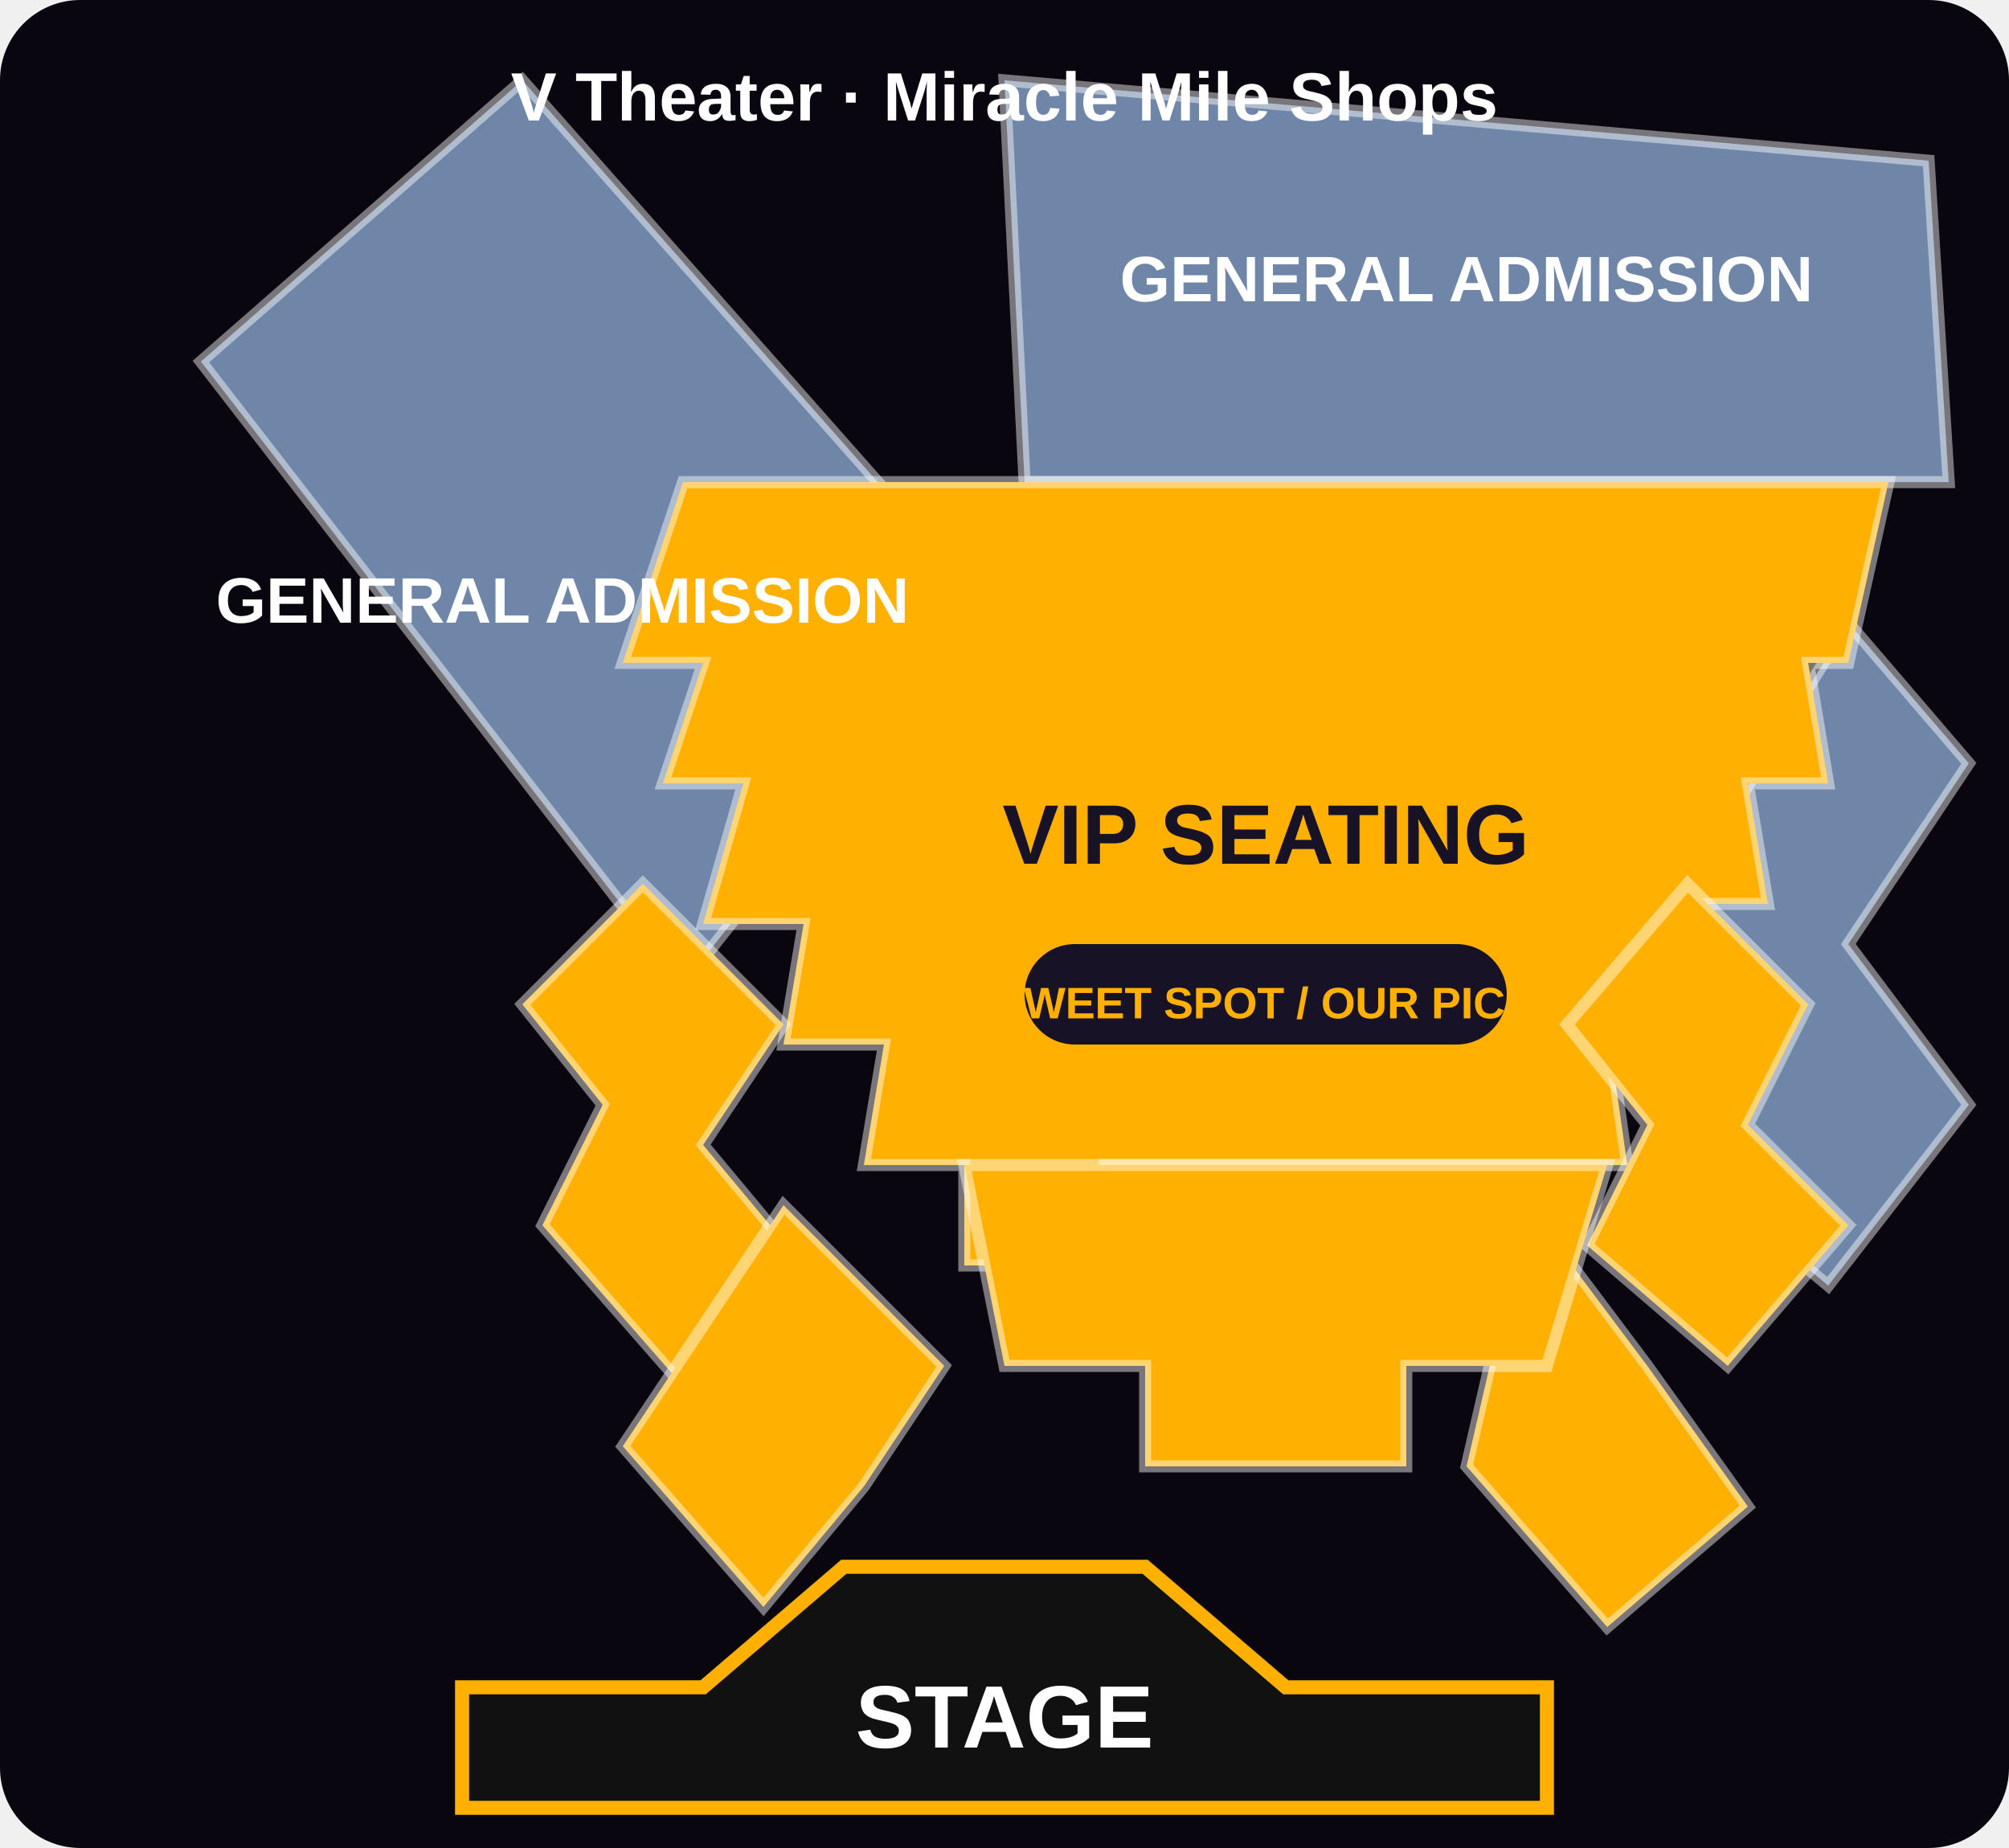
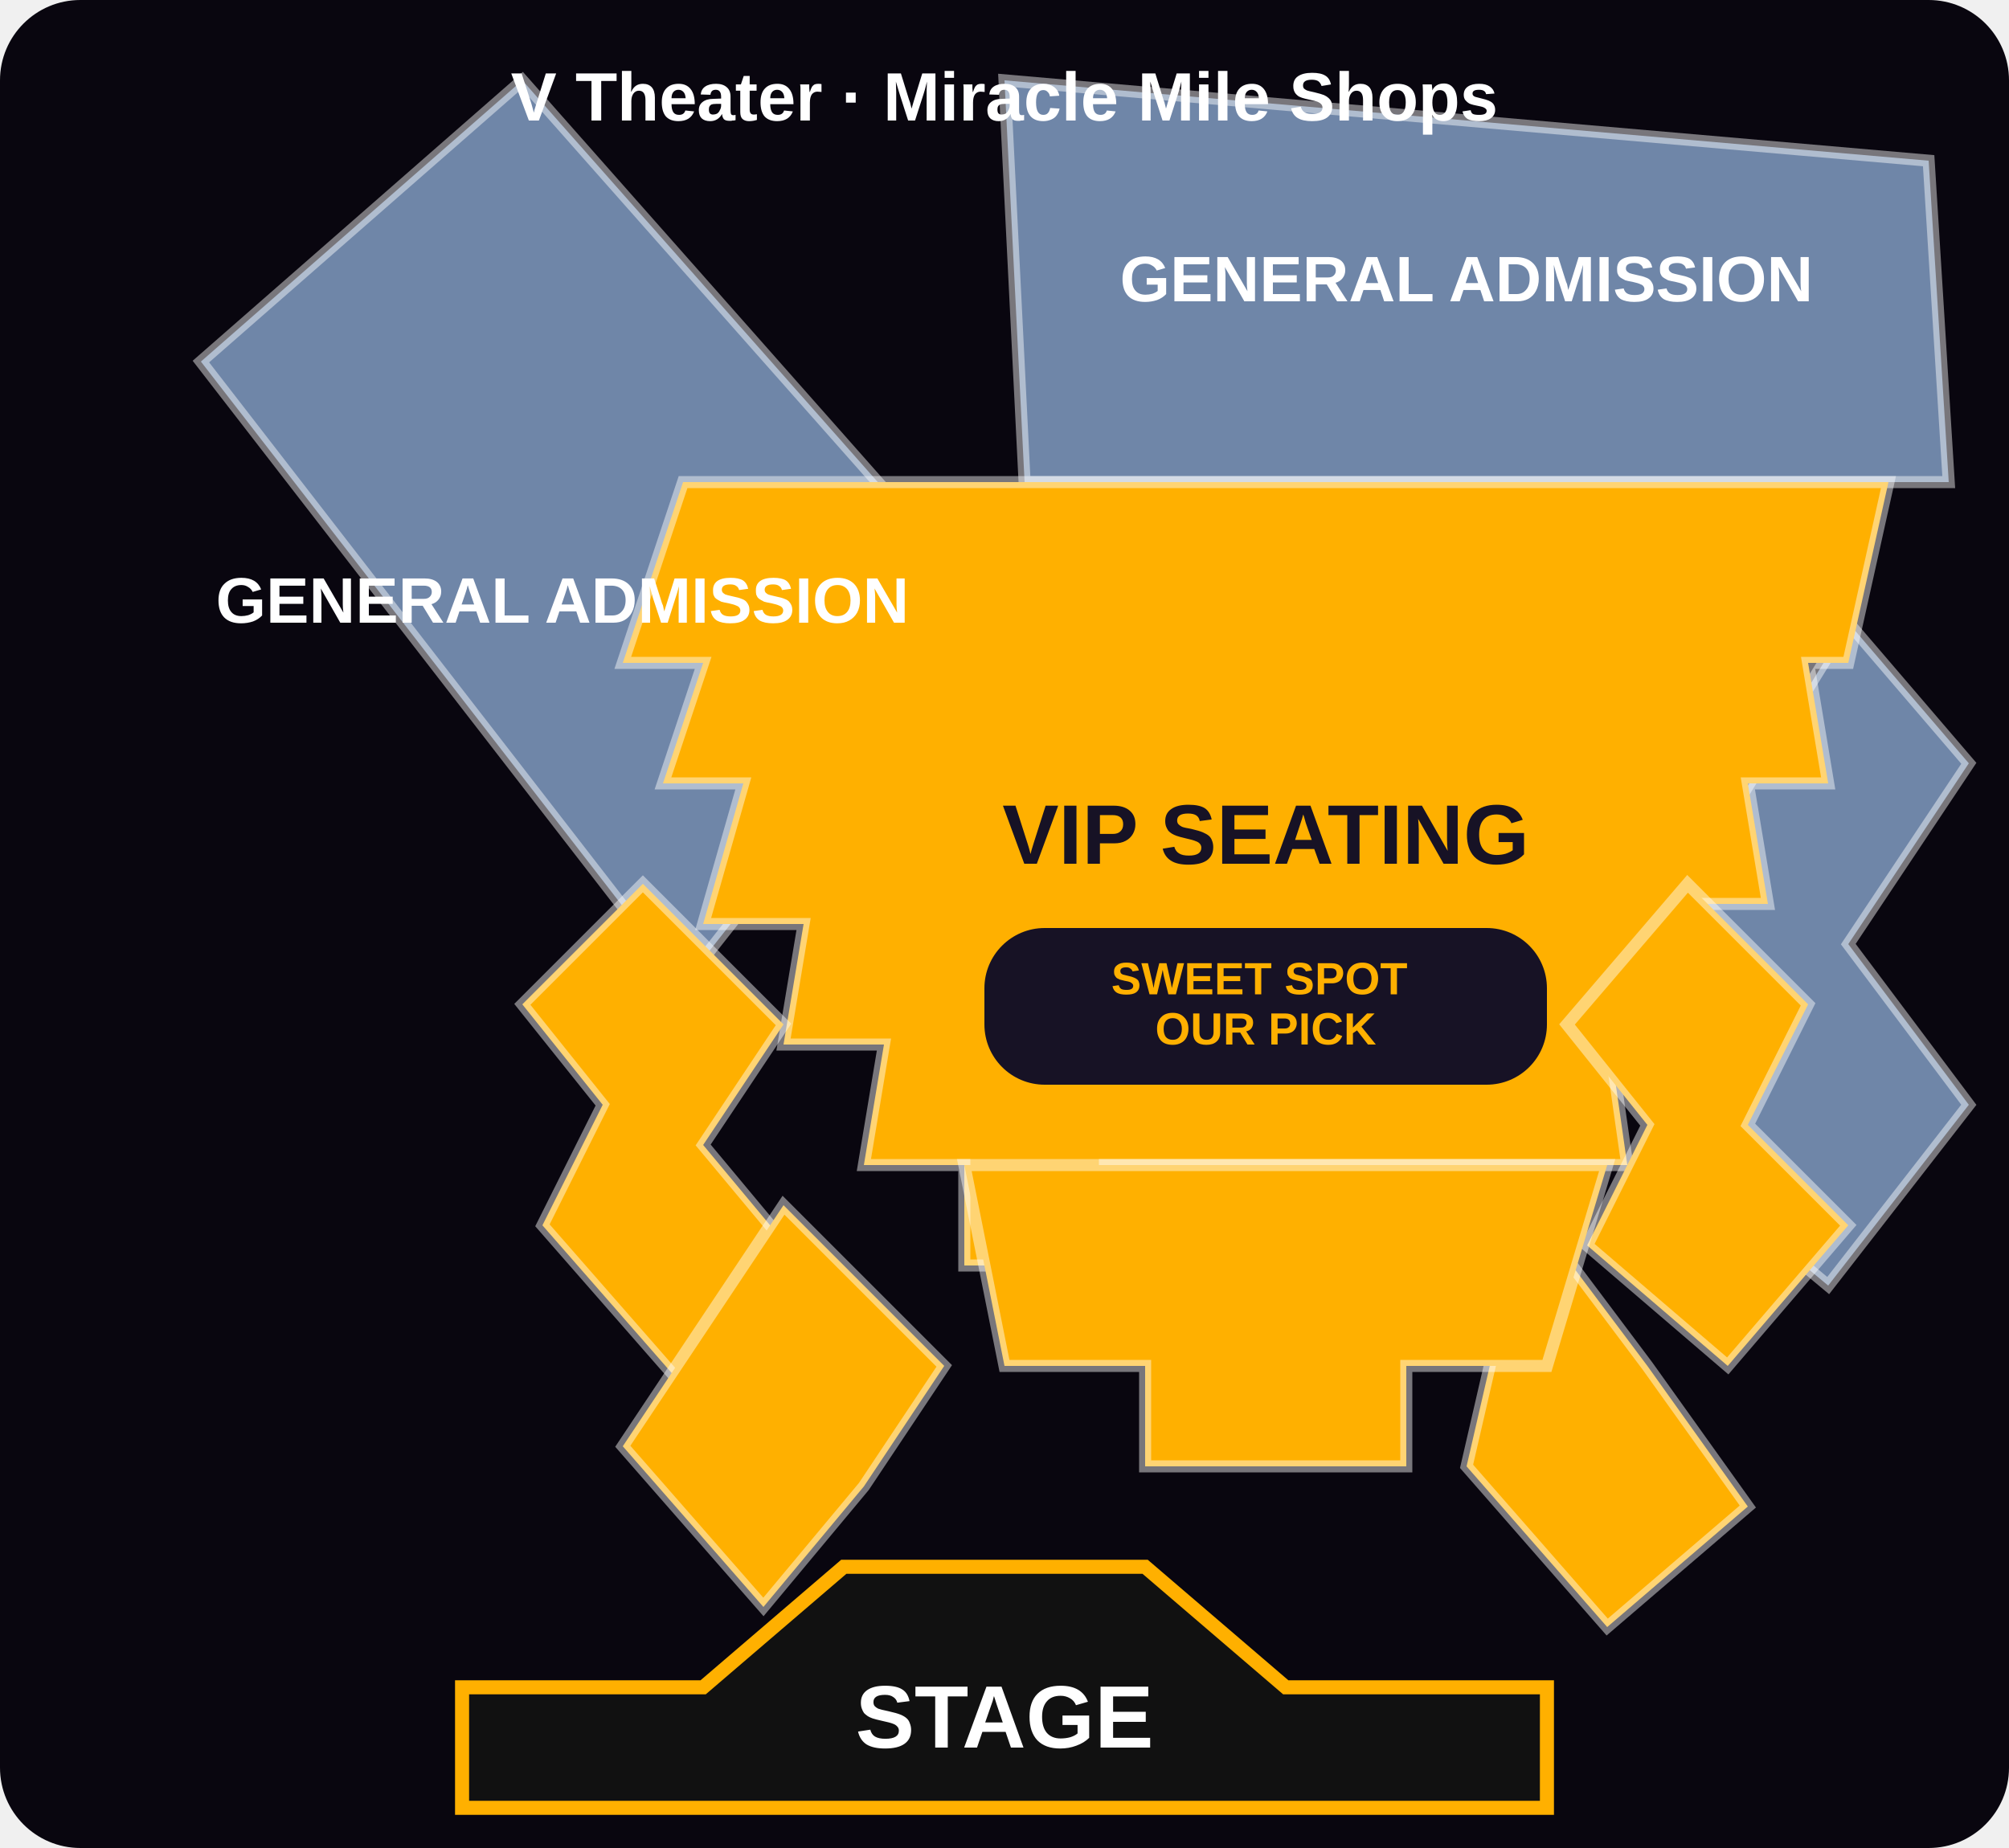
<svg xmlns="http://www.w3.org/2000/svg" width="1000" height="920" viewBox="0 0 100 92">
  <rect width="100" height="92" rx="4" fill="#09060f" />
  <path d="M35 84 L42 78 L57 78 L64 84 L77 84 L77 90 L23 90 L23 84 Z" fill="#111" stroke="#ffb000" stroke-width=".7" />
  <text x="50" y="87" text-anchor="middle" fill="#fff" font-family="Arial" font-weight="800" font-size="4.4">STAGE</text>
  <polygon points="10,18 26,4 49,30 34,49" fill="#6f86a8" stroke="#fff" stroke-opacity=".45" stroke-width=".6" />
  <polygon points="50,4 96,8 97,24 51,24" fill="#6f86a8" stroke="#fff" stroke-opacity=".45" stroke-width=".6" />
  <polygon points="92,31 98,38 92,47 98,55 91,64 85,59 88,51 84,44" fill="#6f86a8" stroke="#fff" stroke-opacity=".45" stroke-width=".6" />
  <polygon points="51,24 94,24 92,33 90,33 91,39 87,39 88,45 84,45 85,51 80,51 81,58 55,58 55,63 48,63 48,58 43,58 44,52 39,52 40,46 35,46 37,39 33,39 35,33 31,33 34,24" fill="#ffb000" stroke="#fff" stroke-opacity=".45" stroke-width=".6" />
  <polygon points="32,44 39,51 35,57 40,63 34,69 27,61 30,55 26,50" fill="#ffb000" stroke="#fff" stroke-opacity=".45" stroke-width=".6" />
  <polygon points="84,44 90,50 87,56 92,61 86,68 79,62 82,56 78,51" fill="#ffb000" stroke="#fff" stroke-opacity=".45" stroke-width=".6" />
  <polygon points="39,60 47,68 43,74 38,80 31,72" fill="#ffb000" stroke="#fff" stroke-opacity=".45" stroke-width=".6" />
  <polygon points="76,60 82,68 87,75 80,81 73,73" fill="#ffb000" stroke="#fff" stroke-opacity=".45" stroke-width=".6" />
  <polygon points="48,58 80,58 77,68 70,68 70,73 57,73 57,68 50,68" fill="#ffb000" stroke="#fff" stroke-opacity=".45" stroke-width=".6" />
  <text x="63" y="43" text-anchor="middle" fill="#171225" font-family="Arial" font-weight="800" font-size="4.2">VIP SEATING</text>
-   <rect x="51" y="47" width="24" height="5" rx="2.5" fill="#171225" />
-   <text x="63" y="50.7" text-anchor="middle" fill="#ffb000" font-family="Arial" font-weight="800" font-size="2.2">SWEET SPOT / OUR PICK</text>
+   <rect x="49" y="46.2" width="28" height="7.8" rx="3" fill="#171225" />
+   <text x="63" y="49.5" text-anchor="middle" fill="#ffb000" font-family="Arial" font-weight="800" font-size="2.25">
+     <tspan x="63" dy="0">SWEET SPOT</tspan>
+     <tspan x="63" dy="2.5">OUR PICK</tspan>
+   </text>
  <text x="28" y="31" text-anchor="middle" fill="#fff" font-family="Arial" font-weight="800" font-size="3.2">GENERAL ADMISSION</text>
  <text x="73" y="15" text-anchor="middle" fill="#fff" font-family="Arial" font-weight="800" font-size="3.2">GENERAL ADMISSION</text>
  <text x="50" y="6" text-anchor="middle" fill="#fff" font-family="Arial" font-weight="800" font-size="3.4">V Theater · Miracle Mile Shops</text>
</svg>
